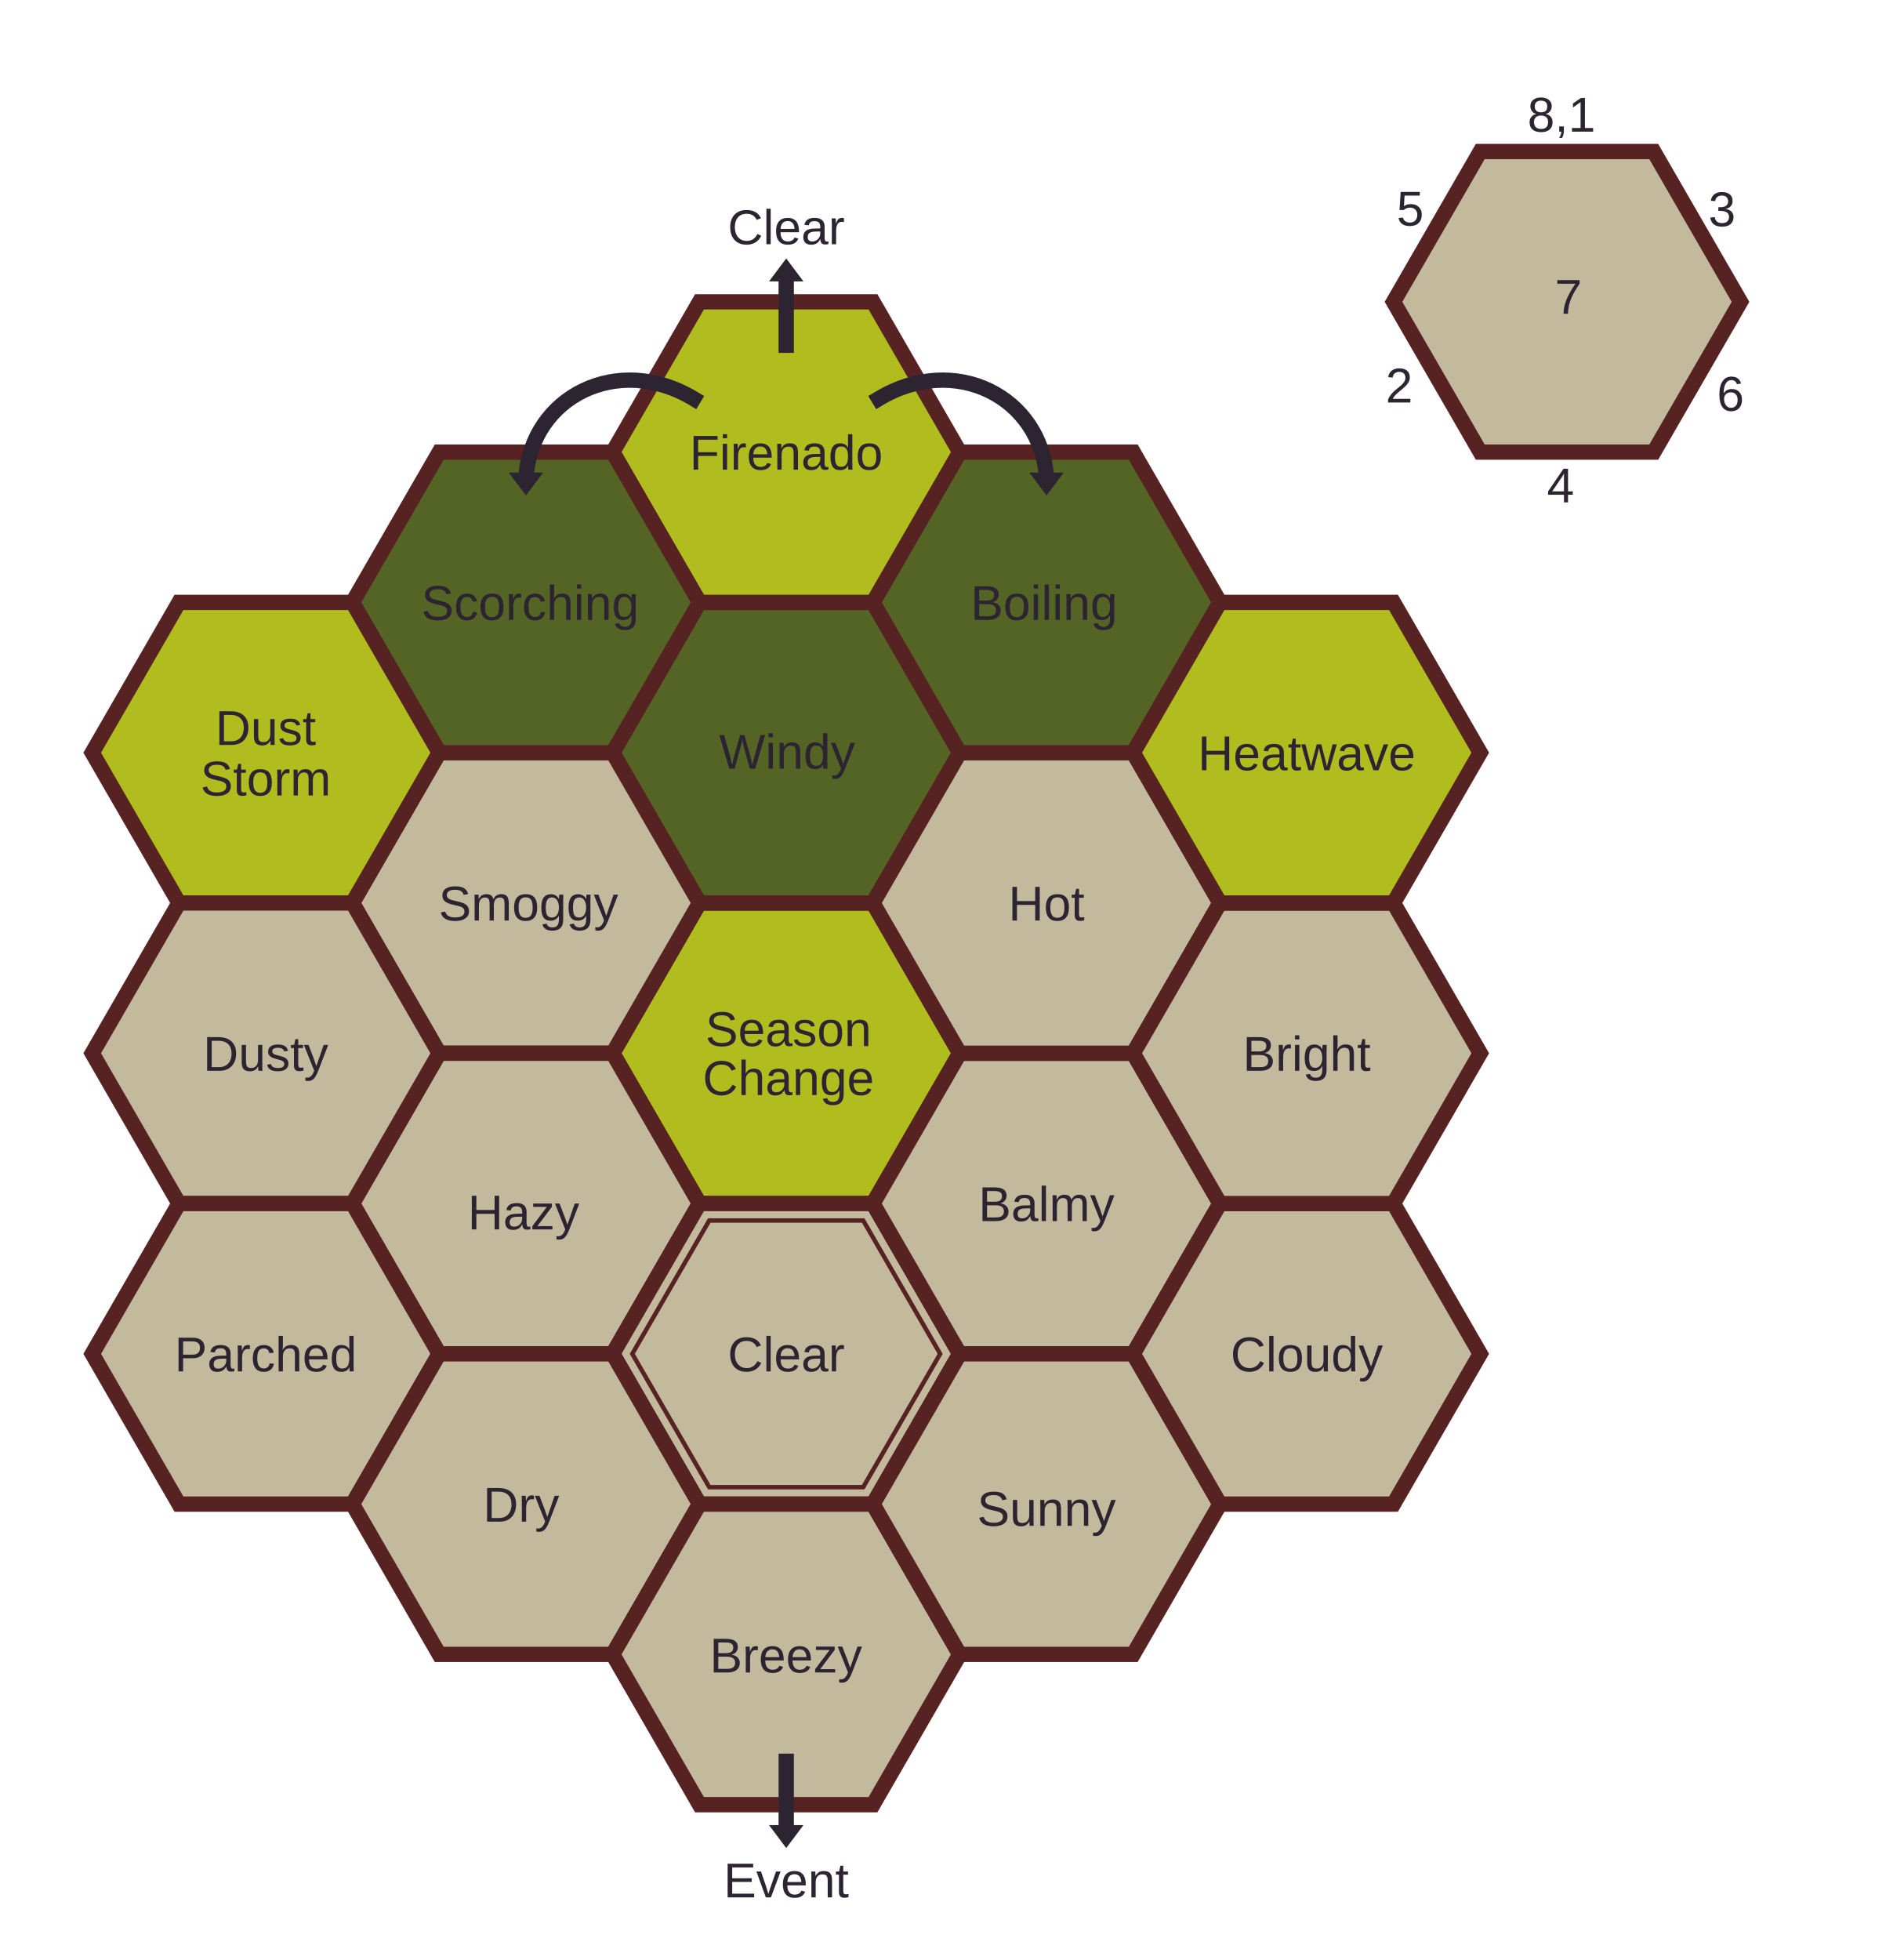
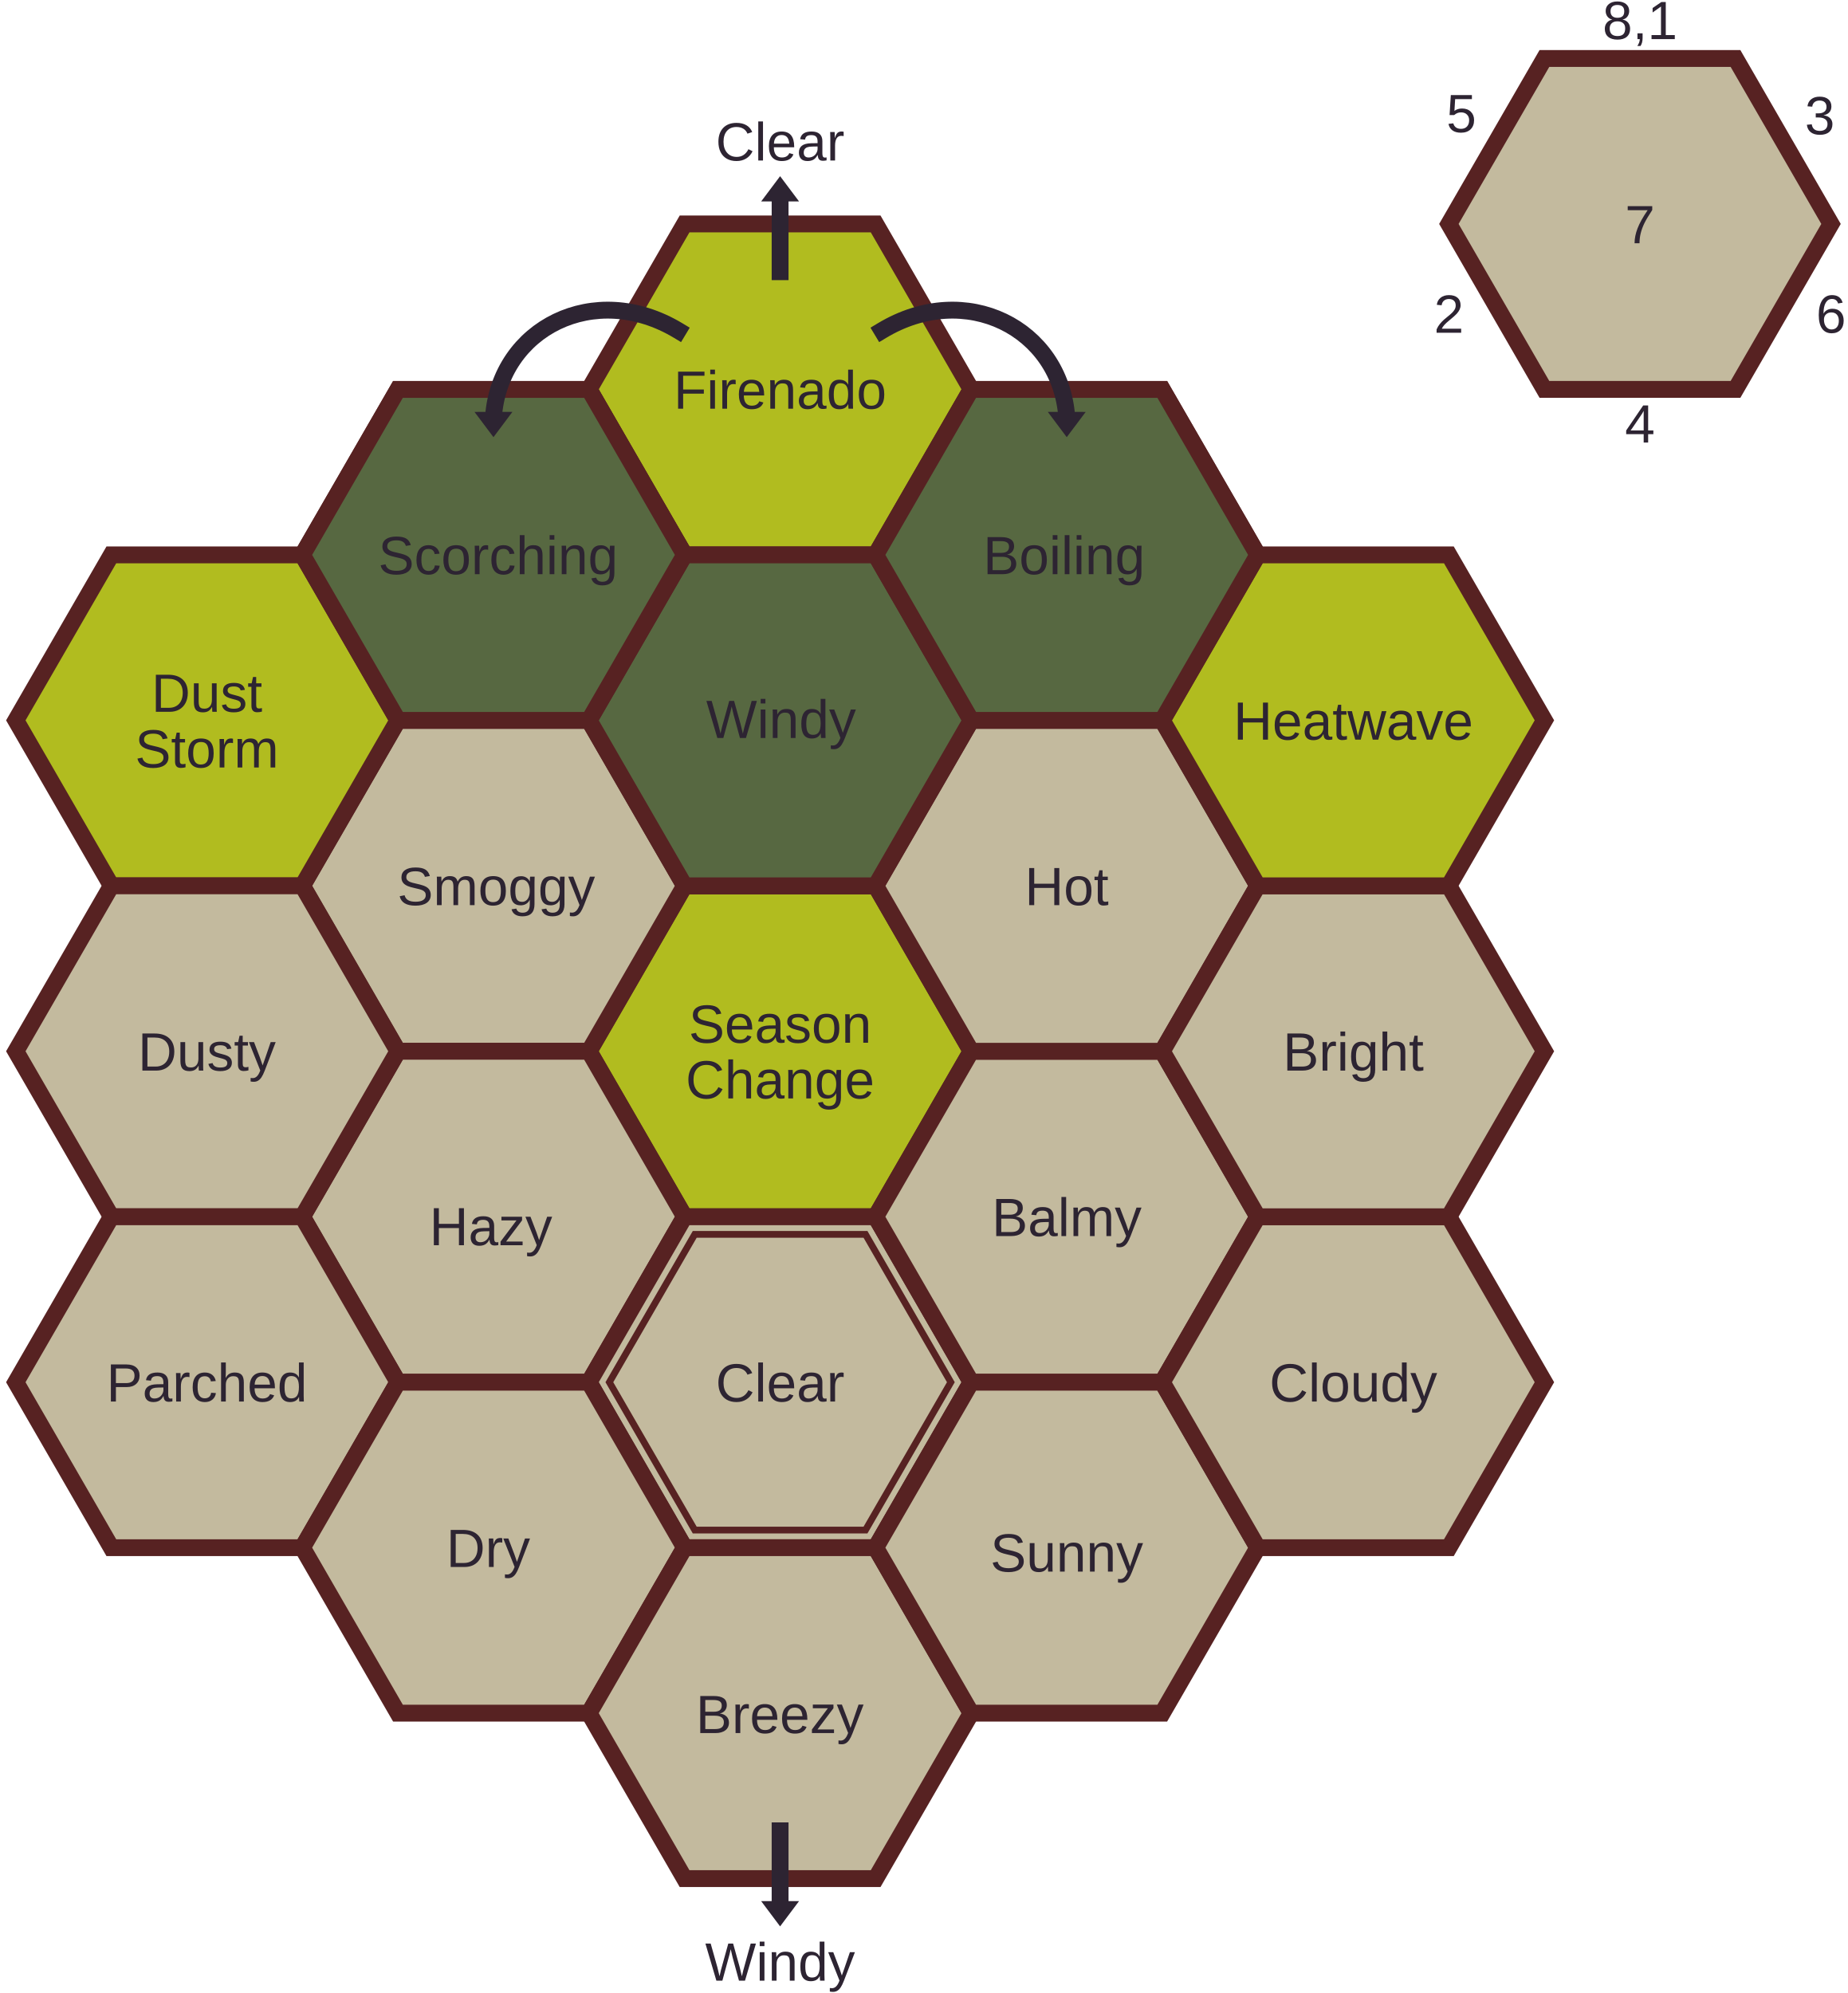
- <svg xmlns="http://www.w3.org/2000/svg" width="100%" height="100%" viewBox="0 0 1296 1334" version="1.1" xml:space="preserve" style="fill-rule:evenodd;clip-rule:evenodd;stroke-linecap:square;stroke-miterlimit:1.5;">
-   <g>
-     <g id="Weather-Hexflower">
-       <g>
-         <path d="M417.102,716.857l59.056,-102.286l118.109,0l59.055,102.286l-59.055,102.286l-118.109,0l-59.056,-102.286Z" style="fill:#b1bc1f;stroke:#572222;stroke-width:10.41px;" />
-       </g>
-       <g>
-         <path d="M417.102,512.287l59.056,-102.286l118.109,0l59.055,102.286l-59.055,102.286l-118.109,0l-59.056,-102.286Z" style="fill:#546424;stroke:#572222;stroke-width:10.41px;" />
-       </g>
-       <g>
-         <path d="M239.937,614.577l59.056,-102.286l118.109,0l59.055,102.286l-59.055,102.286l-118.109,0l-59.056,-102.286Z" style="fill:#c3ba9e;stroke:#572222;stroke-width:10.41px;" />
-       </g>
-       <g>
-         <path d="M239.937,819.147l59.056,-102.286l118.109,0l59.055,102.286l-59.055,102.286l-118.109,0l-59.056,-102.286Z" style="fill:#c3ba9e;stroke:#572222;stroke-width:10.41px;" />
-       </g>
-       <g>
-         <path d="M417.102,921.437l59.056,-102.286l118.109,0l59.055,102.286l-59.055,102.286l-118.109,0l-59.056,-102.286Z" style="fill:#c3ba9e;stroke:#572222;stroke-width:10.41px;" />
-         <path d="M430.424,921.437l52.395,-90.748l104.787,-0l52.394,90.748l-52.394,90.749l-104.787,-0l-52.395,-90.749Z" style="fill:#c3ba9e;stroke:#572222;stroke-width:3px;" />
-       </g>
-       <g>
-         <path d="M594.269,819.147l59.056,-102.286l118.109,0l59.055,102.286l-59.055,102.286l-118.109,0l-59.056,-102.286Z" style="fill:#c3ba9e;stroke:#572222;stroke-width:10.41px;" />
-       </g>
-       <g>
-         <path d="M594.269,614.577l59.056,-102.286l118.109,0l59.055,102.286l-59.055,102.286l-118.109,0l-59.056,-102.286Z" style="fill:#c3ba9e;stroke:#572222;stroke-width:10.41px;" />
-       </g>
-       <g>
-         <path d="M594.269,410.007l59.056,-102.286l118.109,0l59.055,102.286l-59.055,102.286l-118.109,0l-59.056,-102.286Z" style="fill:#546424;stroke:#572222;stroke-width:10.41px;" />
-       </g>
-       <g>
-         <path d="M417.102,307.717l59.056,-102.286l118.109,0l59.055,102.286l-59.055,102.286l-118.109,0l-59.056,-102.286Z" style="fill:#b1bc1f;stroke:#572222;stroke-width:10.41px;" />
-       </g>
-       <g>
-         <path d="M239.937,410.007l59.056,-102.286l118.109,0l59.055,102.286l-59.055,102.286l-118.109,0l-59.056,-102.286Z" style="fill:#546424;stroke:#572222;stroke-width:10.41px;" />
-       </g>
-       <g>
-         <path d="M62.771,512.287l59.056,-102.286l118.109,0l59.055,102.286l-59.055,102.286l-118.109,0l-59.056,-102.286Z" style="fill:#b1bc1f;stroke:#572222;stroke-width:10.41px;" />
-       </g>
-       <g>
-         <path d="M62.771,716.857l59.056,-102.286l118.109,0l59.055,102.286l-59.055,102.286l-118.109,0l-59.056,-102.286Z" style="fill:#c3ba9e;stroke:#572222;stroke-width:10.41px;" />
-       </g>
-       <g>
-         <path d="M62.771,921.437l59.056,-102.286l118.109,0l59.055,102.286l-59.055,102.286l-118.109,0l-59.056,-102.286Z" style="fill:#c3ba9e;stroke:#572222;stroke-width:10.41px;" />
-       </g>
-       <g>
-         <path d="M239.937,1023.72l59.056,-102.286l118.109,0l59.055,102.286l-59.055,102.286l-118.109,0l-59.056,-102.286Z" style="fill:#c3ba9e;stroke:#572222;stroke-width:10.41px;" />
-       </g>
-       <g>
-         <path d="M417.102,1126.01l59.056,-102.286l118.109,0l59.055,102.286l-59.055,102.286l-118.109,0l-59.056,-102.286Z" style="fill:#c3ba9e;stroke:#572222;stroke-width:10.41px;" />
-       </g>
-       <g>
-         <path d="M594.269,1023.72l59.056,-102.286l118.109,0l59.055,102.286l-59.055,102.286l-118.109,0l-59.056,-102.286Z" style="fill:#c3ba9e;stroke:#572222;stroke-width:10.41px;" />
-       </g>
-       <g>
-         <path d="M771.429,921.437l59.056,-102.286l118.109,0l59.055,102.286l-59.055,102.286l-118.109,0l-59.056,-102.286Z" style="fill:#c3ba9e;stroke:#572222;stroke-width:10.41px;" />
-       </g>
-       <g>
-         <path d="M771.429,716.857l59.056,-102.286l118.109,0l59.055,102.286l-59.055,102.286l-118.109,0l-59.056,-102.286Z" style="fill:#c3ba9e;stroke:#572222;stroke-width:10.41px;" />
-       </g>
-       <g>
-         <path d="M771.429,512.287l59.056,-102.286l118.109,0l59.055,102.286l-59.055,102.286l-118.109,0l-59.056,-102.286Z" style="fill:#b1bc1f;stroke:#572222;stroke-width:10.41px;" />
-       </g>
-       <g>
-         <g>
-           <path d="M948.599,205.427l59.056,-102.286l118.109,0l59.055,102.286l-59.055,102.286l-118.109,0l-59.056,-102.286Z" style="fill:#c3ba9e;stroke:#572222;stroke-width:10.41px;" />
+ <svg xmlns="http://www.w3.org/2000/svg" width="100%" height="100%" viewBox="0 0 1142 1232" version="1.1" xml:space="preserve" style="fill-rule:evenodd;clip-rule:evenodd;stroke-linecap:square;stroke-miterlimit:1.5;">
+   <g transform="matrix(1,0,0,1,-817,-373)">
+     <g id="Weather">
+       <g id="Weather-Hexflower">
+         <g transform="matrix(6.10688e-17,-0.99733,0.99733,6.10688e-17,828.033,2247.02)">
+           <path d="M1227.44,354.014L1330,413.228L1330,531.654L1227.44,590.867L1124.88,531.654L1124.88,413.228L1227.44,354.014Z" style="fill:rgb(177,188,31);stroke:rgb(87,34,34);stroke-width:10.44px;" />
        </g>
-         <g>
-           <text x="943.22px" y="273.958px" style="font-family:'ArialMT', 'Arial', sans-serif;font-size:33.333px;fill:#2d2432;">2</text>
+         <g transform="matrix(6.10688e-17,-0.99733,0.99733,6.10688e-17,828.033,2042.45)">
+           <path d="M1227.44,354.014L1330,413.228L1330,531.654L1227.44,590.867L1124.88,531.654L1124.88,413.228L1227.44,354.014Z" style="fill:rgb(195,186,158);stroke:rgb(87,34,34);stroke-width:10.44px;" />
        </g>
-         <g>
-           <text x="950.706px" y="153.535px" style="font-family:'ArialMT', 'Arial', sans-serif;font-size:33.333px;fill:#2d2432;">5</text>
+         <g transform="matrix(6.10688e-17,-0.99733,0.99733,6.10688e-17,650.868,2144.74)">
+           <path d="M1227.44,354.014L1330,413.228L1330,531.654L1227.44,590.867L1124.88,531.654L1124.88,413.228L1227.44,354.014Z" style="fill:rgb(195,186,158);stroke:rgb(87,34,34);stroke-width:10.44px;" />
        </g>
-         <g>
-           <text x="1168.75px" y="279.593px" style="font-family:'ArialMT', 'Arial', sans-serif;font-size:33.333px;fill:#2d2432;">6</text>
+         <g transform="matrix(6.10688e-17,-0.99733,0.99733,6.10688e-17,650.868,2349.31)">
+           <path d="M1227.44,354.014L1330,413.228L1330,531.654L1227.44,590.867L1124.88,531.654L1124.88,413.228L1227.44,354.014Z" style="fill:rgb(195,186,158);stroke:rgb(87,34,34);stroke-width:10.44px;" />
        </g>
-         <g>
-           <text x="1162.98px" y="153.958px" style="font-family:'ArialMT', 'Arial', sans-serif;font-size:33.333px;fill:#2d2432;">3</text>
+         <g transform="matrix(6.10688e-17,-0.99733,0.99733,6.10688e-17,828.033,2451.6)">
+           <path d="M1227.44,354.014L1330,413.228L1330,531.654L1227.44,590.867L1124.88,531.654L1124.88,413.228L1227.44,354.014Z" style="fill:rgb(195,186,158);stroke:rgb(87,34,34);stroke-width:10.44px;" />
        </g>
-         <g>
-           <text x="1053.07px" y="341.93px" style="font-family:'ArialMT', 'Arial', sans-serif;font-size:33.333px;fill:#2d2432;">4</text>
+         <g transform="matrix(5.45713e-17,-0.891217,0.891217,5.45713e-17,878.165,2321.35)">
+           <path d="M1227.44,354.014L1330,413.228L1330,531.654L1227.44,590.867L1124.88,531.654L1124.88,413.228L1227.44,354.014Z" style="fill:rgb(195,186,158);stroke:rgb(87,34,34);stroke-width:4.68px;" />
        </g>
-         <g>
-           <text x="1039.78px" y="89.619px" style="font-family:'ArialMT', 'Arial', sans-serif;font-size:33.333px;fill:#2d2432;">8,1</text>
+         <g transform="matrix(6.10688e-17,-0.99733,0.99733,6.10688e-17,1005.2,2349.31)">
+           <path d="M1227.44,354.014L1330,413.228L1330,531.654L1227.44,590.867L1124.88,531.654L1124.88,413.228L1227.44,354.014Z" style="fill:rgb(195,186,158);stroke:rgb(87,34,34);stroke-width:10.44px;" />
        </g>
-         <g>
-           <text x="1058.42px" y="213.551px" style="font-family:'ArialMT', 'Arial', sans-serif;font-size:33.333px;fill:#2d2432;">7</text>
+         <g transform="matrix(6.10688e-17,-0.99733,0.99733,6.10688e-17,1005.2,2144.74)">
+           <path d="M1227.44,354.014L1330,413.228L1330,531.654L1227.44,590.867L1124.88,531.654L1124.88,413.228L1227.44,354.014Z" style="fill:rgb(195,186,158);stroke:rgb(87,34,34);stroke-width:10.44px;" />
+         </g>
+         <g transform="matrix(6.10688e-17,-0.99733,0.99733,6.10688e-17,1005.2,1940.17)">
+           <path d="M1227.44,354.014L1330,413.228L1330,531.654L1227.44,590.867L1124.88,531.654L1124.88,413.228L1227.44,354.014Z" style="fill:rgb(195,186,158);stroke:rgb(87,34,34);stroke-width:10.44px;" />
+         </g>
+         <g transform="matrix(6.10688e-17,-0.99733,0.99733,6.10688e-17,828.033,1837.88)">
+           <path d="M1227.44,354.014L1330,413.228L1330,531.654L1227.44,590.867L1124.88,531.654L1124.88,413.228L1227.44,354.014Z" style="fill:rgb(177,188,31);stroke:rgb(87,34,34);stroke-width:10.44px;" />
+         </g>
+         <g transform="matrix(6.10688e-17,-0.99733,0.99733,6.10688e-17,650.868,1940.17)">
+           <path d="M1227.44,354.014L1330,413.228L1330,531.654L1227.44,590.867L1124.88,531.654L1124.88,413.228L1227.44,354.014Z" style="fill:rgb(195,186,158);stroke:rgb(87,34,34);stroke-width:10.44px;" />
+         </g>
+         <g transform="matrix(6.10688e-17,-0.99733,0.99733,6.10688e-17,473.702,2042.45)">
+           <path d="M1227.44,354.014L1330,413.228L1330,531.654L1227.44,590.867L1124.88,531.654L1124.88,413.228L1227.44,354.014Z" style="fill:rgb(177,188,31);stroke:rgb(87,34,34);stroke-width:10.44px;" />
+         </g>
+         <g transform="matrix(6.10688e-17,-0.99733,0.99733,6.10688e-17,473.702,2247.02)">
+           <path d="M1227.44,354.014L1330,413.228L1330,531.654L1227.44,590.867L1124.88,531.654L1124.88,413.228L1227.44,354.014Z" style="fill:rgb(195,186,158);stroke:rgb(87,34,34);stroke-width:10.44px;" />
+         </g>
+         <g transform="matrix(6.10688e-17,-0.99733,0.99733,6.10688e-17,473.702,2451.6)">
+           <path d="M1227.44,354.014L1330,413.228L1330,531.654L1227.44,590.867L1124.88,531.654L1124.88,413.228L1227.44,354.014Z" style="fill:rgb(195,186,158);stroke:rgb(87,34,34);stroke-width:10.44px;" />
+         </g>
+         <g transform="matrix(6.10688e-17,-0.99733,0.99733,6.10688e-17,650.868,2553.88)">
+           <path d="M1227.44,354.014L1330,413.228L1330,531.654L1227.44,590.867L1124.88,531.654L1124.88,413.228L1227.44,354.014Z" style="fill:rgb(195,186,158);stroke:rgb(87,34,34);stroke-width:10.44px;" />
+         </g>
+         <g transform="matrix(6.10688e-17,-0.99733,0.99733,6.10688e-17,828.033,2656.17)">
+           <path d="M1227.44,354.014L1330,413.228L1330,531.654L1227.44,590.867L1124.88,531.654L1124.88,413.228L1227.44,354.014Z" style="fill:rgb(195,186,158);stroke:rgb(87,34,34);stroke-width:10.44px;" />
+         </g>
+         <g transform="matrix(6.10688e-17,-0.99733,0.99733,6.10688e-17,1005.2,2553.88)">
+           <path d="M1227.44,354.014L1330,413.228L1330,531.654L1227.44,590.867L1124.88,531.654L1124.88,413.228L1227.44,354.014Z" style="fill:rgb(195,186,158);stroke:rgb(87,34,34);stroke-width:10.44px;" />
+         </g>
+         <g transform="matrix(6.10688e-17,-0.99733,0.99733,6.10688e-17,1182.36,2451.6)">
+           <path d="M1227.44,354.014L1330,413.228L1330,531.654L1227.44,590.867L1124.88,531.654L1124.88,413.228L1227.44,354.014Z" style="fill:rgb(195,186,158);stroke:rgb(87,34,34);stroke-width:10.44px;" />
+         </g>
+         <g transform="matrix(6.10688e-17,-0.99733,0.99733,6.10688e-17,1182.36,2247.02)">
+           <path d="M1227.44,354.014L1330,413.228L1330,531.654L1227.44,590.867L1124.88,531.654L1124.88,413.228L1227.44,354.014Z" style="fill:rgb(195,186,158);stroke:rgb(87,34,34);stroke-width:10.44px;" />
+         </g>
+         <g transform="matrix(6.10688e-17,-0.99733,0.99733,6.10688e-17,1182.36,2042.45)">
+           <path d="M1227.44,354.014L1330,413.228L1330,531.654L1227.44,590.867L1124.88,531.654L1124.88,413.228L1227.44,354.014Z" style="fill:rgb(177,188,31);stroke:rgb(87,34,34);stroke-width:10.44px;" />
        </g>
      </g>
-     </g>
-     <g id="Dry-Season-Labels">
-       <text x="469.43px" y="319.657px" style="font-family:'ArialMT', 'Arial', sans-serif;font-size:33.333px;fill:#2d2432;">Firenado</text>
-       <g transform="matrix(1,0,0,1,490.856,711.96)">
-         <text x="-10.661px" y="0px" style="font-family:'ArialMT', 'Arial', sans-serif;font-size:33.333px;fill:#2d2432;">Season</text>
-         <text x="-12.516px" y="33.333px" style="font-family:'ArialMT', 'Arial', sans-serif;font-size:33.333px;fill:#2d2432;">Change</text>
-       </g>
-       <text x="815.43px" y="524.23px" style="font-family:'ArialMT', 'Arial', sans-serif;font-size:33.333px;fill:#2d2432;">Heatwave</text>
-       <g>
-         <text x="146.613px" y="507.018px" style="font-family:'ArialMT', 'Arial', sans-serif;font-size:33.333px;fill:#2d2432;">Dust</text>
-         <text x="136.432px" y="541.442px" style="font-family:'ArialMT', 'Arial', sans-serif;font-size:33.333px;fill:#2d2432;">Storm</text>
-       </g>
-       <text x="489.51px" y="523.191px" style="font-family:'ArialMT', 'Arial', sans-serif;font-size:33.333px;fill:#2d2432;">Windy</text>
-       <g>
-         <text x="286.771px" y="421.944px" style="font-family:'ArialMT', 'Arial', sans-serif;font-size:33.333px;fill:#2d2432;">Scorching</text>
-       </g>
-       <g>
-         <text x="660.707px" y="421.944px" style="font-family:'ArialMT', 'Arial', sans-serif;font-size:33.333px;fill:#2d2432;">Boiling</text>
-       </g>
-       <g>
-         <text x="846.007px" y="728.8px" style="font-family:'ArialMT', 'Arial', sans-serif;font-size:33.333px;fill:#2d2432;">Bright</text>
-       </g>
-       <text x="837.66px" y="933.38px" style="font-family:'ArialMT', 'Arial', sans-serif;font-size:33.333px;fill:#2d2432;">Cloudy</text>
-       <text x="138.279px" y="728.8px" style="font-family:'ArialMT', 'Arial', sans-serif;font-size:33.333px;fill:#2d2432;">Dusty</text>
-       <text x="118.805px" y="933.38px" style="font-family:'ArialMT', 'Arial', sans-serif;font-size:33.333px;fill:#2d2432;">Parched</text>
-       <text x="686.44px" y="626.517px" style="font-family:'ArialMT', 'Arial', sans-serif;font-size:33.333px;fill:#2d2432;">Hot</text>
-       <g>
-         <text x="318.436px" y="836.769px" style="font-family:'ArialMT', 'Arial', sans-serif;font-size:33.333px;fill:#2d2432;">Hazy</text>
-       </g>
-       <g>
-         <text x="495.385px" y="933.38px" style="font-family:'ArialMT', 'Arial', sans-serif;font-size:33.333px;fill:#2d2432;">Clear</text>
-       </g>
-       <g>
-         <text x="495.387px" y="166.228px" style="font-family:'ArialMT', 'Arial', sans-serif;font-size:33.333px;fill:#2d2432;">Clear</text>
-       </g>
-       <g>
-         <text x="665.121px" y="1038.5px" style="font-family:'ArialMT', 'Arial', sans-serif;font-size:33.333px;fill:#2d2432;">Sunny</text>
-       </g>
-       <g>
-         <text x="298.549px" y="626.517px" style="font-family:'ArialMT', 'Arial', sans-serif;font-size:33.333px;fill:#2d2432;">Smoggy</text>
-       </g>
-       <text x="328.85px" y="1035.66px" style="font-family:'ArialMT', 'Arial', sans-serif;font-size:33.333px;fill:#2d2432;">Dry</text>
-       <g>
-         <text x="483.126px" y="1138.33px" style="font-family:'ArialMT', 'Arial', sans-serif;font-size:33.333px;fill:#2d2432;">Breezy</text>
-       </g>
-       <g>
-         <text x="666.076px" y="831.09px" style="font-family:'ArialMT', 'Arial', sans-serif;font-size:33.333px;fill:#2d2432;">Balmy</text>
-       </g>
-       <g>
-         <text x="492.59px" y="1291.38px" style="font-family:'ArialMT', 'Arial', sans-serif;font-size:33.333px;fill:#2d2432;">Event</text>
-       </g>
-     </g>
-     <g id="Weather-Navigation">
-       <g>
-         <g>
-           <path d="M523.489,191.53l11.719,-15.625l11.718,15.625l-23.437,0Z" style="fill:#2d2432;" />
-           <path d="M535.208,234.96l0,-46.555" style="fill:none;stroke:#2d2432;stroke-width:10.42px;" />
+       <g id="Extreme-Weather-Hexes">
+         <g transform="matrix(6.10688e-17,-0.99733,0.99733,6.10688e-17,828.033,2042.45)">
+           <path d="M1227.44,354.014L1330,413.228L1330,531.654L1227.44,590.867L1124.88,531.654L1124.88,413.228L1227.44,354.014Z" style="fill:rgb(87,104,65);stroke:rgb(87,34,34);stroke-width:10.44px;" />
+         </g>
+         <g transform="matrix(6.10688e-17,-0.99733,0.99733,6.10688e-17,1005.2,1940.17)">
+           <path d="M1227.44,354.014L1330,413.228L1330,531.654L1227.44,590.867L1124.88,531.654L1124.88,413.228L1227.44,354.014Z" style="fill:rgb(87,104,65);stroke:rgb(87,34,34);stroke-width:10.44px;" />
+         </g>
+         <g transform="matrix(6.10688e-17,-0.99733,0.99733,6.10688e-17,650.868,1940.17)">
+           <path d="M1227.44,354.014L1330,413.228L1330,531.654L1227.44,590.867L1124.88,531.654L1124.88,413.228L1227.44,354.014Z" style="fill:rgb(87,104,65);stroke:rgb(87,34,34);stroke-width:10.44px;" />
        </g>
      </g>
-       <g>
-         <path d="M369.738,321.611l-11.705,15.635l-11.733,-15.614l23.438,-0.021Z" style="fill:#2d2432;" />
-         <path d="M472.202,271.339c-51.652,-31.077 -110.123,-1.516 -114.18,53.407" style="fill:none;stroke:#2d2432;stroke-width:10.42px;" />
-       </g>
-       <g>
+       <g id="Dry-Season-Labels">
+         <text x="1233.43px" y="625.657px" style="font-family:'ArialMT', 'Arial', sans-serif;font-size:33.333px;fill:rgb(45,36,50);">Firenado</text>
        <g>
-           <path d="M724.118,321.632l-11.733,15.614l-11.705,-15.635l23.438,0.021Z" style="fill:#2d2432;" />
-           <path d="M598.216,271.339c51.652,-31.077 110.123,-1.516 114.18,53.407" style="fill:none;stroke:#2d2432;stroke-width:10.42px;" />
+           <text x="1242.69px" y="1017.59px" style="font-family:'ArialMT', 'Arial', sans-serif;font-size:33.333px;fill:rgb(45,36,50);">Season</text>
+           <text x="1240.83px" y="1052.02px" style="font-family:'ArialMT', 'Arial', sans-serif;font-size:33.333px;fill:rgb(45,36,50);">Change</text>
+         </g>
+         <text x="1579.43px" y="830.23px" style="font-family:'ArialMT', 'Arial', sans-serif;font-size:33.333px;fill:rgb(45,36,50);">Heatwave</text>
+         <g>
+           <text x="910.613px" y="813.018px" style="font-family:'ArialMT', 'Arial', sans-serif;font-size:33.333px;fill:rgb(45,36,50);">Dust</text>
+           <text x="900.432px" y="847.442px" style="font-family:'ArialMT', 'Arial', sans-serif;font-size:33.333px;fill:rgb(45,36,50);">Storm</text>
+         </g>
+         <text x="1253.51px" y="829.191px" style="font-family:'ArialMT', 'Arial', sans-serif;font-size:33.333px;fill:rgb(45,36,50);">Windy</text>
+         <g transform="matrix(1,0,0,1,-5.67935,0)">
+           <text x="1056.45px" y="727.944px" style="font-family:'ArialMT', 'Arial', sans-serif;font-size:33.333px;fill:rgb(45,36,50);">Scorching</text>
+         </g>
+         <g transform="matrix(1,0,0,1,-20.5432,0)">
+           <text x="1445.25px" y="727.944px" style="font-family:'ArialMT', 'Arial', sans-serif;font-size:33.333px;fill:rgb(45,36,50);">Boiling</text>
+         </g>
+         <g transform="matrix(1,0,0,1,-16.5229,0)">
+           <text x="1626.53px" y="1034.8px" style="font-family:'ArialMT', 'Arial', sans-serif;font-size:33.333px;fill:rgb(45,36,50);">Bright</text>
+         </g>
+         <text x="1601.66px" y="1239.38px" style="font-family:'ArialMT', 'Arial', sans-serif;font-size:33.333px;fill:rgb(45,36,50);">Cloudy</text>
+         <text x="902.279px" y="1034.8px" style="font-family:'ArialMT', 'Arial', sans-serif;font-size:33.333px;fill:rgb(45,36,50);">Dusty</text>
+         <text x="882.805px" y="1239.38px" style="font-family:'ArialMT', 'Arial', sans-serif;font-size:33.333px;fill:rgb(45,36,50);">Parched</text>
+         <text x="1450.44px" y="932.517px" style="font-family:'ArialMT', 'Arial', sans-serif;font-size:33.333px;fill:rgb(45,36,50);">Hot</text>
+         <g transform="matrix(1,0,0,1,-17.2444,210.252)">
+           <text x="1099.68px" y="932.517px" style="font-family:'ArialMT', 'Arial', sans-serif;font-size:33.333px;fill:rgb(45,36,50);">Hazy</text>
+         </g>
+         <g transform="matrix(1,0,0,1,-15.6049,0)">
+           <text x="1274.99px" y="1239.38px" style="font-family:'ArialMT', 'Arial', sans-serif;font-size:33.333px;fill:rgb(45,36,50);">Clear</text>
+         </g>
+         <g transform="matrix(1,0,0,1,-14.7432,-744.452)">
+           <text x="1274.13px" y="1216.68px" style="font-family:'ArialMT', 'Arial', sans-serif;font-size:33.333px;fill:rgb(45,36,50);">Clear</text>
+         </g>
+         <g transform="matrix(1,0,0,1,352.691,2.83968)">
+           <text x="1076.43px" y="1341.66px" style="font-family:'ArialMT', 'Arial', sans-serif;font-size:33.333px;fill:rgb(45,36,50);">Sunny</text>
+         </g>
+         <g transform="matrix(1,0,0,1,-20.1615,-201.733)">
+           <text x="1082.71px" y="1134.25px" style="font-family:'ArialMT', 'Arial', sans-serif;font-size:33.333px;fill:rgb(45,36,50);">Smoggy</text>
+         </g>
+         <text x="1092.85px" y="1341.66px" style="font-family:'ArialMT', 'Arial', sans-serif;font-size:33.333px;fill:rgb(45,36,50);">Dry</text>
+         <g transform="matrix(1,0,0,1,-180.664,307.24)">
+           <text x="1427.79px" y="1137.09px" style="font-family:'ArialMT', 'Arial', sans-serif;font-size:33.333px;fill:rgb(45,36,50);">Breezy</text>
+         </g>
+         <g transform="matrix(1,0,0,1,-16.0639,0)">
+           <text x="1446.14px" y="1137.09px" style="font-family:'ArialMT', 'Arial', sans-serif;font-size:33.333px;fill:rgb(45,36,50);">Balmy</text>
+         </g>
+         <g transform="matrix(1,0,0,1,0,380.699)">
+           <text x="1252.91px" y="1216.68px" style="font-family:'ArialMT', 'Arial', sans-serif;font-size:33.333px;fill:rgb(45,36,50);">Windy</text>
        </g>
      </g>
-       <g>
-         <g>
-           <path d="M546.932,1242.19l-11.718,15.63l-11.719,-15.63l23.437,0Z" style="fill:#2d2432;" />
-           <path d="M535.214,1198.76l-0,46.56" style="fill:none;stroke:#2d2432;stroke-width:10.42px;" />
+       <g id="Weather-Navigation">
+         <g transform="matrix(1.08881,8.90661e-16,8.89674e-16,0.288675,-115.388,363.795)">
+           <g transform="matrix(0.918431,-2.83367e-15,-2.83053e-15,3.4641,856.334,31.8887)">
+             <path d="M470.494,124.53L482.213,108.905L493.931,124.53L470.494,124.53Z" style="fill:rgb(45,36,50);" />
+             <path d="M482.213,167.96L482.213,121.405" style="fill:none;stroke:rgb(45,36,50);stroke-width:10.42px;" />
+           </g>
        </g>
+         <g transform="matrix(1,-0,-0,1,817,373)">
+           <path d="M316.738,254.611L305.033,270.246L293.3,254.632L316.738,254.611Z" style="fill:rgb(45,36,50);" />
+           <path d="M419.202,204.339C367.55,173.262 309.079,202.823 305.022,257.746" style="fill:none;stroke:rgb(45,36,50);stroke-width:10.42px;" />
+         </g>
+         <g transform="matrix(-1,0,0,1,2598.42,0)">
+           <g transform="matrix(-1,0,0,1,1781.42,373)">
+             <path d="M671.118,254.632L659.385,270.246L647.68,254.611L671.118,254.632Z" style="fill:rgb(45,36,50);" />
+             <path d="M545.216,204.339C596.868,173.262 655.339,202.823 659.396,257.746" style="fill:none;stroke:rgb(45,36,50);stroke-width:10.42px;" />
+           </g>
+         </g>
+         <g transform="matrix(-1.56918,-6.98492e-16,-1.31753e-15,-0.288675,3337.91,1681.93)">
+           <g transform="matrix(-0.637277,1.54199e-15,2.90857e-15,-3.4641,1606.52,4534.28)">
+             <path d="M493.931,1175.2L482.213,1190.83L470.494,1175.2L493.931,1175.2Z" style="fill:rgb(45,36,50);" />
+             <path d="M482.213,1131.77L482.213,1178.33" style="fill:none;stroke:rgb(45,36,50);stroke-width:10.42px;" />
+           </g>
+         </g>
+       </g>
+       <g id="Navigation-Hex">
+         <g transform="matrix(6.10688e-17,-0.99733,0.99733,6.10688e-17,1359.53,1735.59)">
+           <path d="M1227.44,354.014L1330,413.228L1330,531.654L1227.44,590.867L1124.88,531.654L1124.88,413.228L1227.44,354.014Z" style="fill:rgb(195,186,158);stroke:rgb(87,34,34);stroke-width:10.44px;" />
+         </g>
+         <g transform="matrix(1,0,0,1,26.6237,1.48472)">
+           <text x="1676.71px" y="577.208px" style="font-family:'ArialMT', 'Arial', sans-serif;font-size:33.333px;fill:rgb(45,36,50);">2</text>
+         </g>
+         <g transform="matrix(1,0,0,1,34.3263,-122.501)">
+           <text x="1676.71px" y="577.208px" style="font-family:'ArialMT', 'Arial', sans-serif;font-size:33.333px;fill:rgb(45,36,50);">5</text>
+         </g>
+         <g transform="matrix(1,0,0,1,262.844,1.48472)">
+           <text x="1676.71px" y="577.208px" style="font-family:'ArialMT', 'Arial', sans-serif;font-size:33.333px;fill:rgb(45,36,50);">6</text>
+         </g>
+         <g transform="matrix(1,0,0,1,255.897,-121.192)">
+           <text x="1676.71px" y="577.208px" style="font-family:'ArialMT', 'Arial', sans-serif;font-size:33.333px;fill:rgb(45,36,50);">3</text>
+         </g>
+         <g transform="matrix(1,0,0,1,129.696,69.3678)">
+           <text x="1691.74px" y="577.208px" style="font-family:'ArialMT', 'Arial', sans-serif;font-size:33.333px;fill:rgb(45,36,50);">4</text>
+         </g>
+         <g transform="matrix(1,0,0,1,129.696,-180.042)">
+           <text x="1677.84px" y="577.208px" style="font-family:'ArialMT', 'Arial', sans-serif;font-size:33.333px;fill:rgb(45,36,50);">8,1</text>
+         </g>
+         <text x="1821.44px" y="523.371px" style="font-family:'ArialMT', 'Arial', sans-serif;font-size:33.333px;fill:rgb(45,36,50);">7</text>
      </g>
    </g>
  </g>
</svg>
